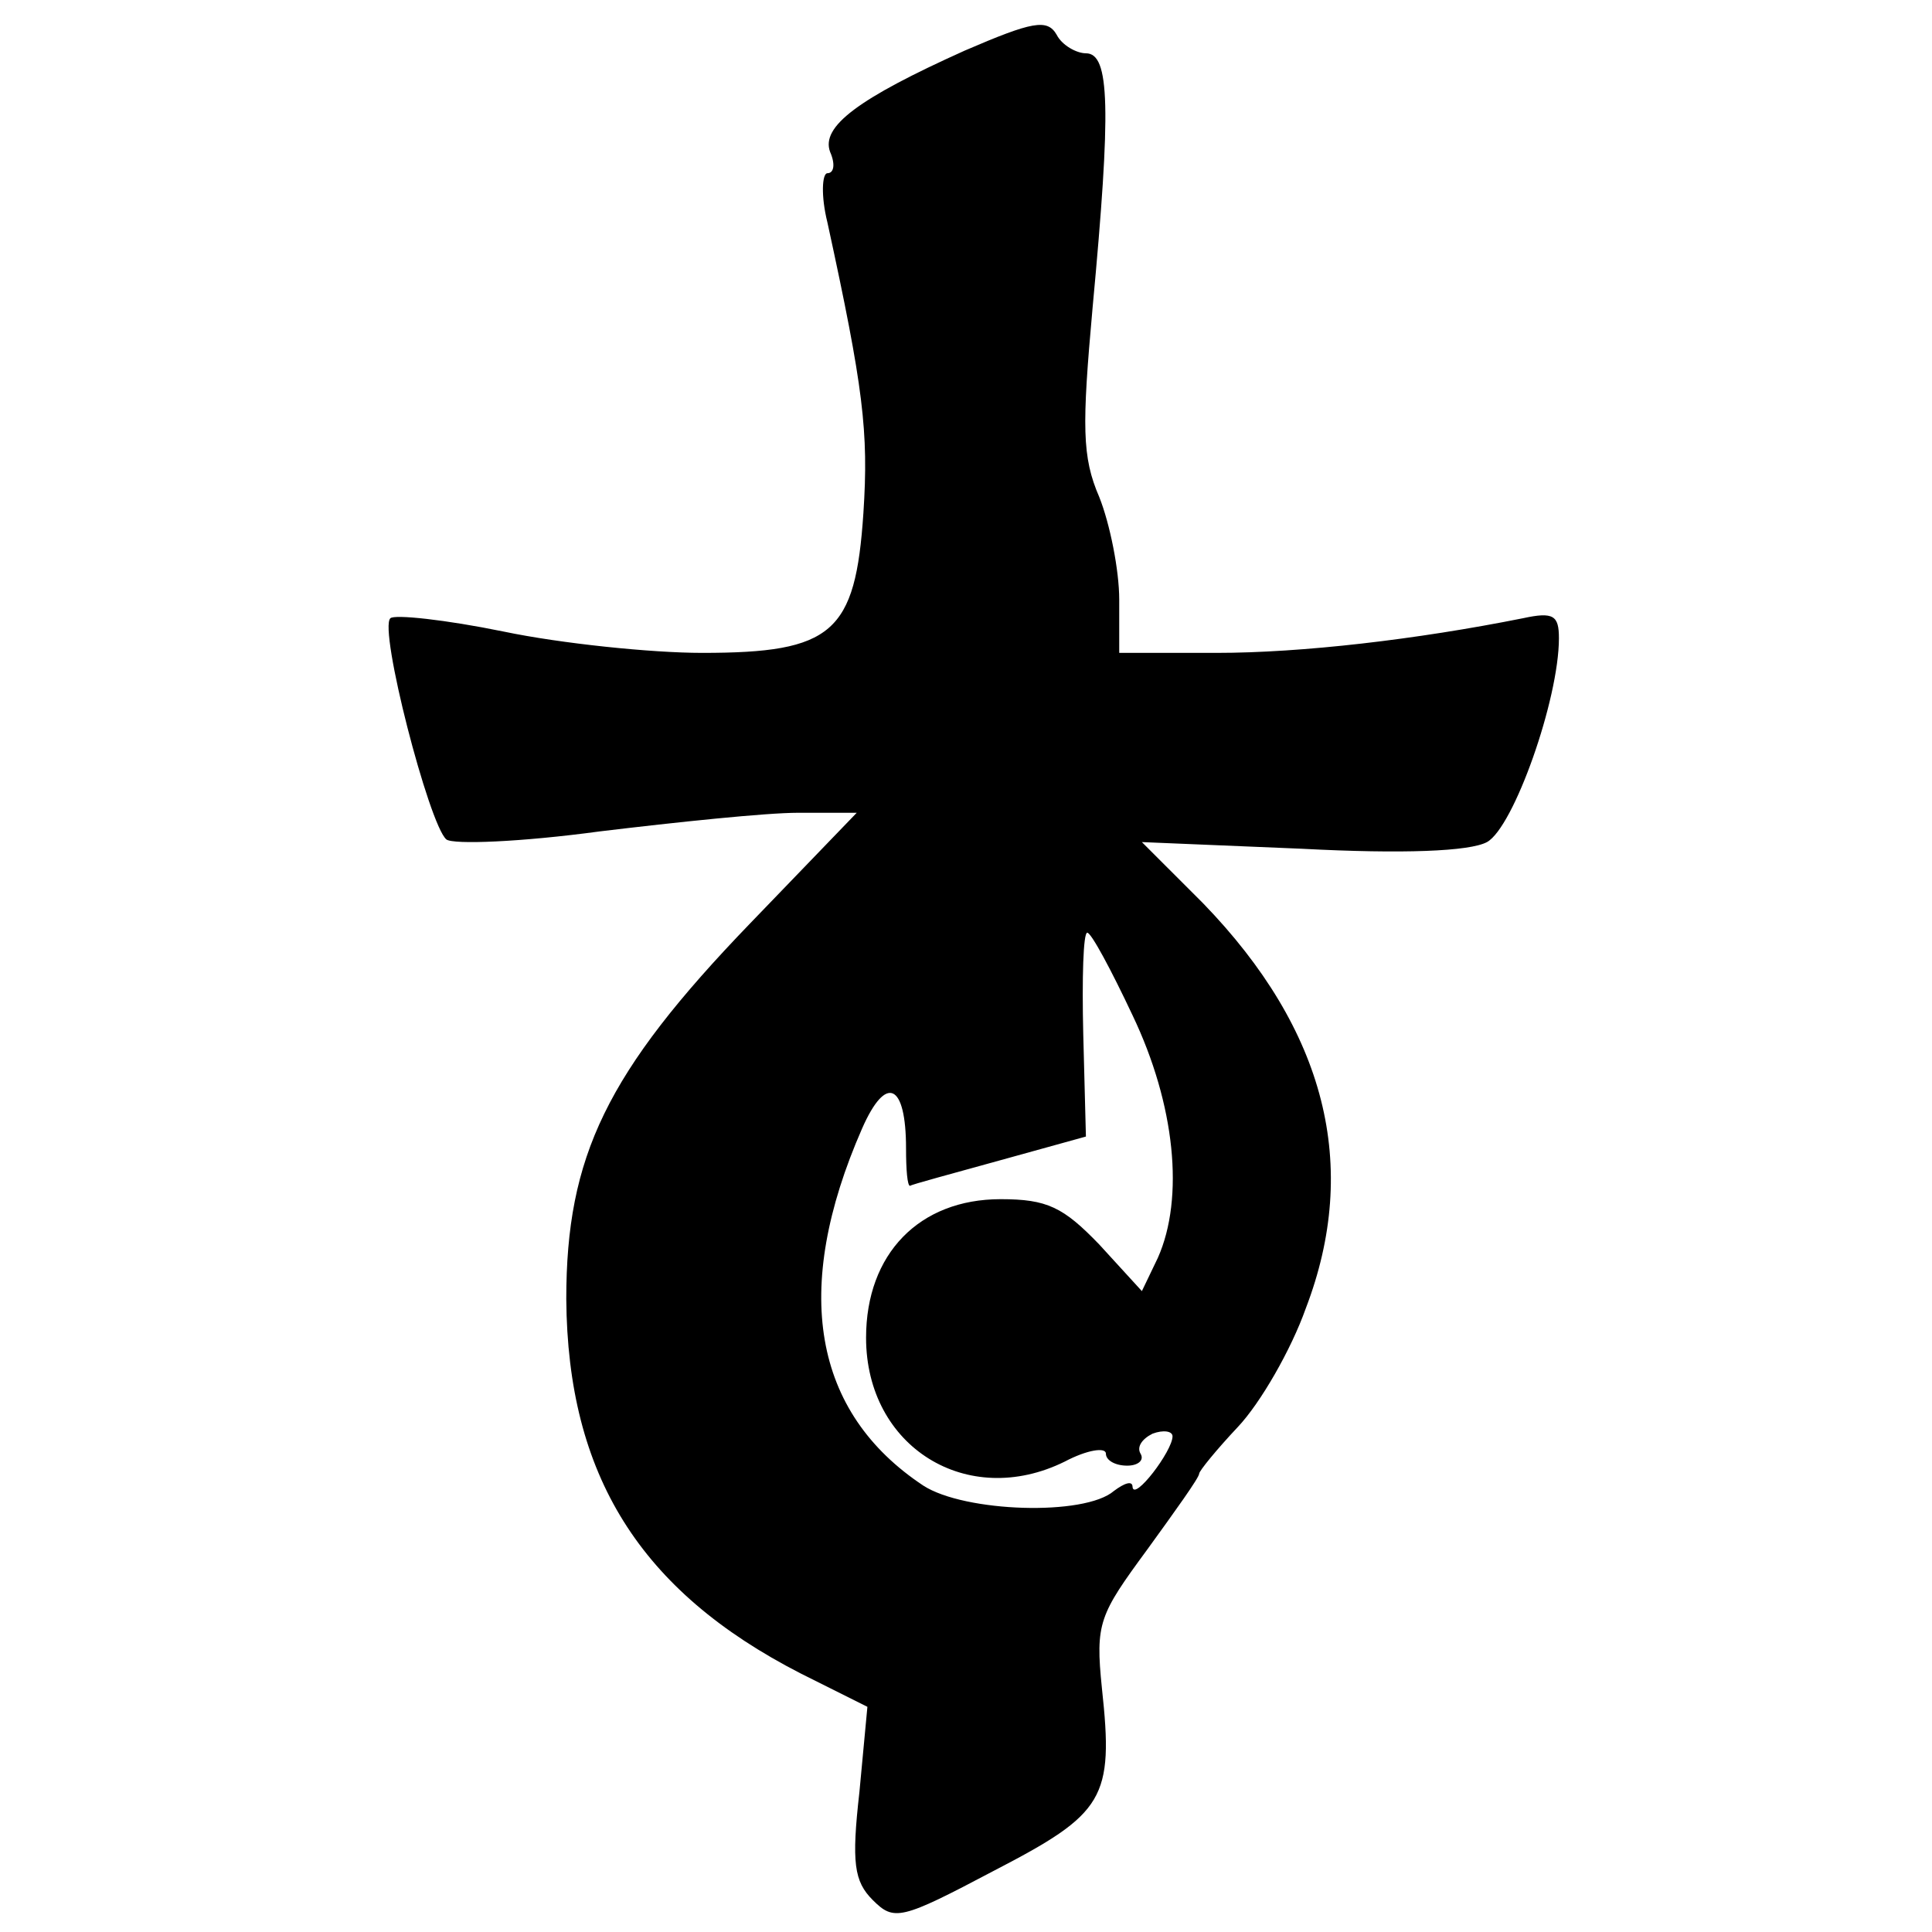
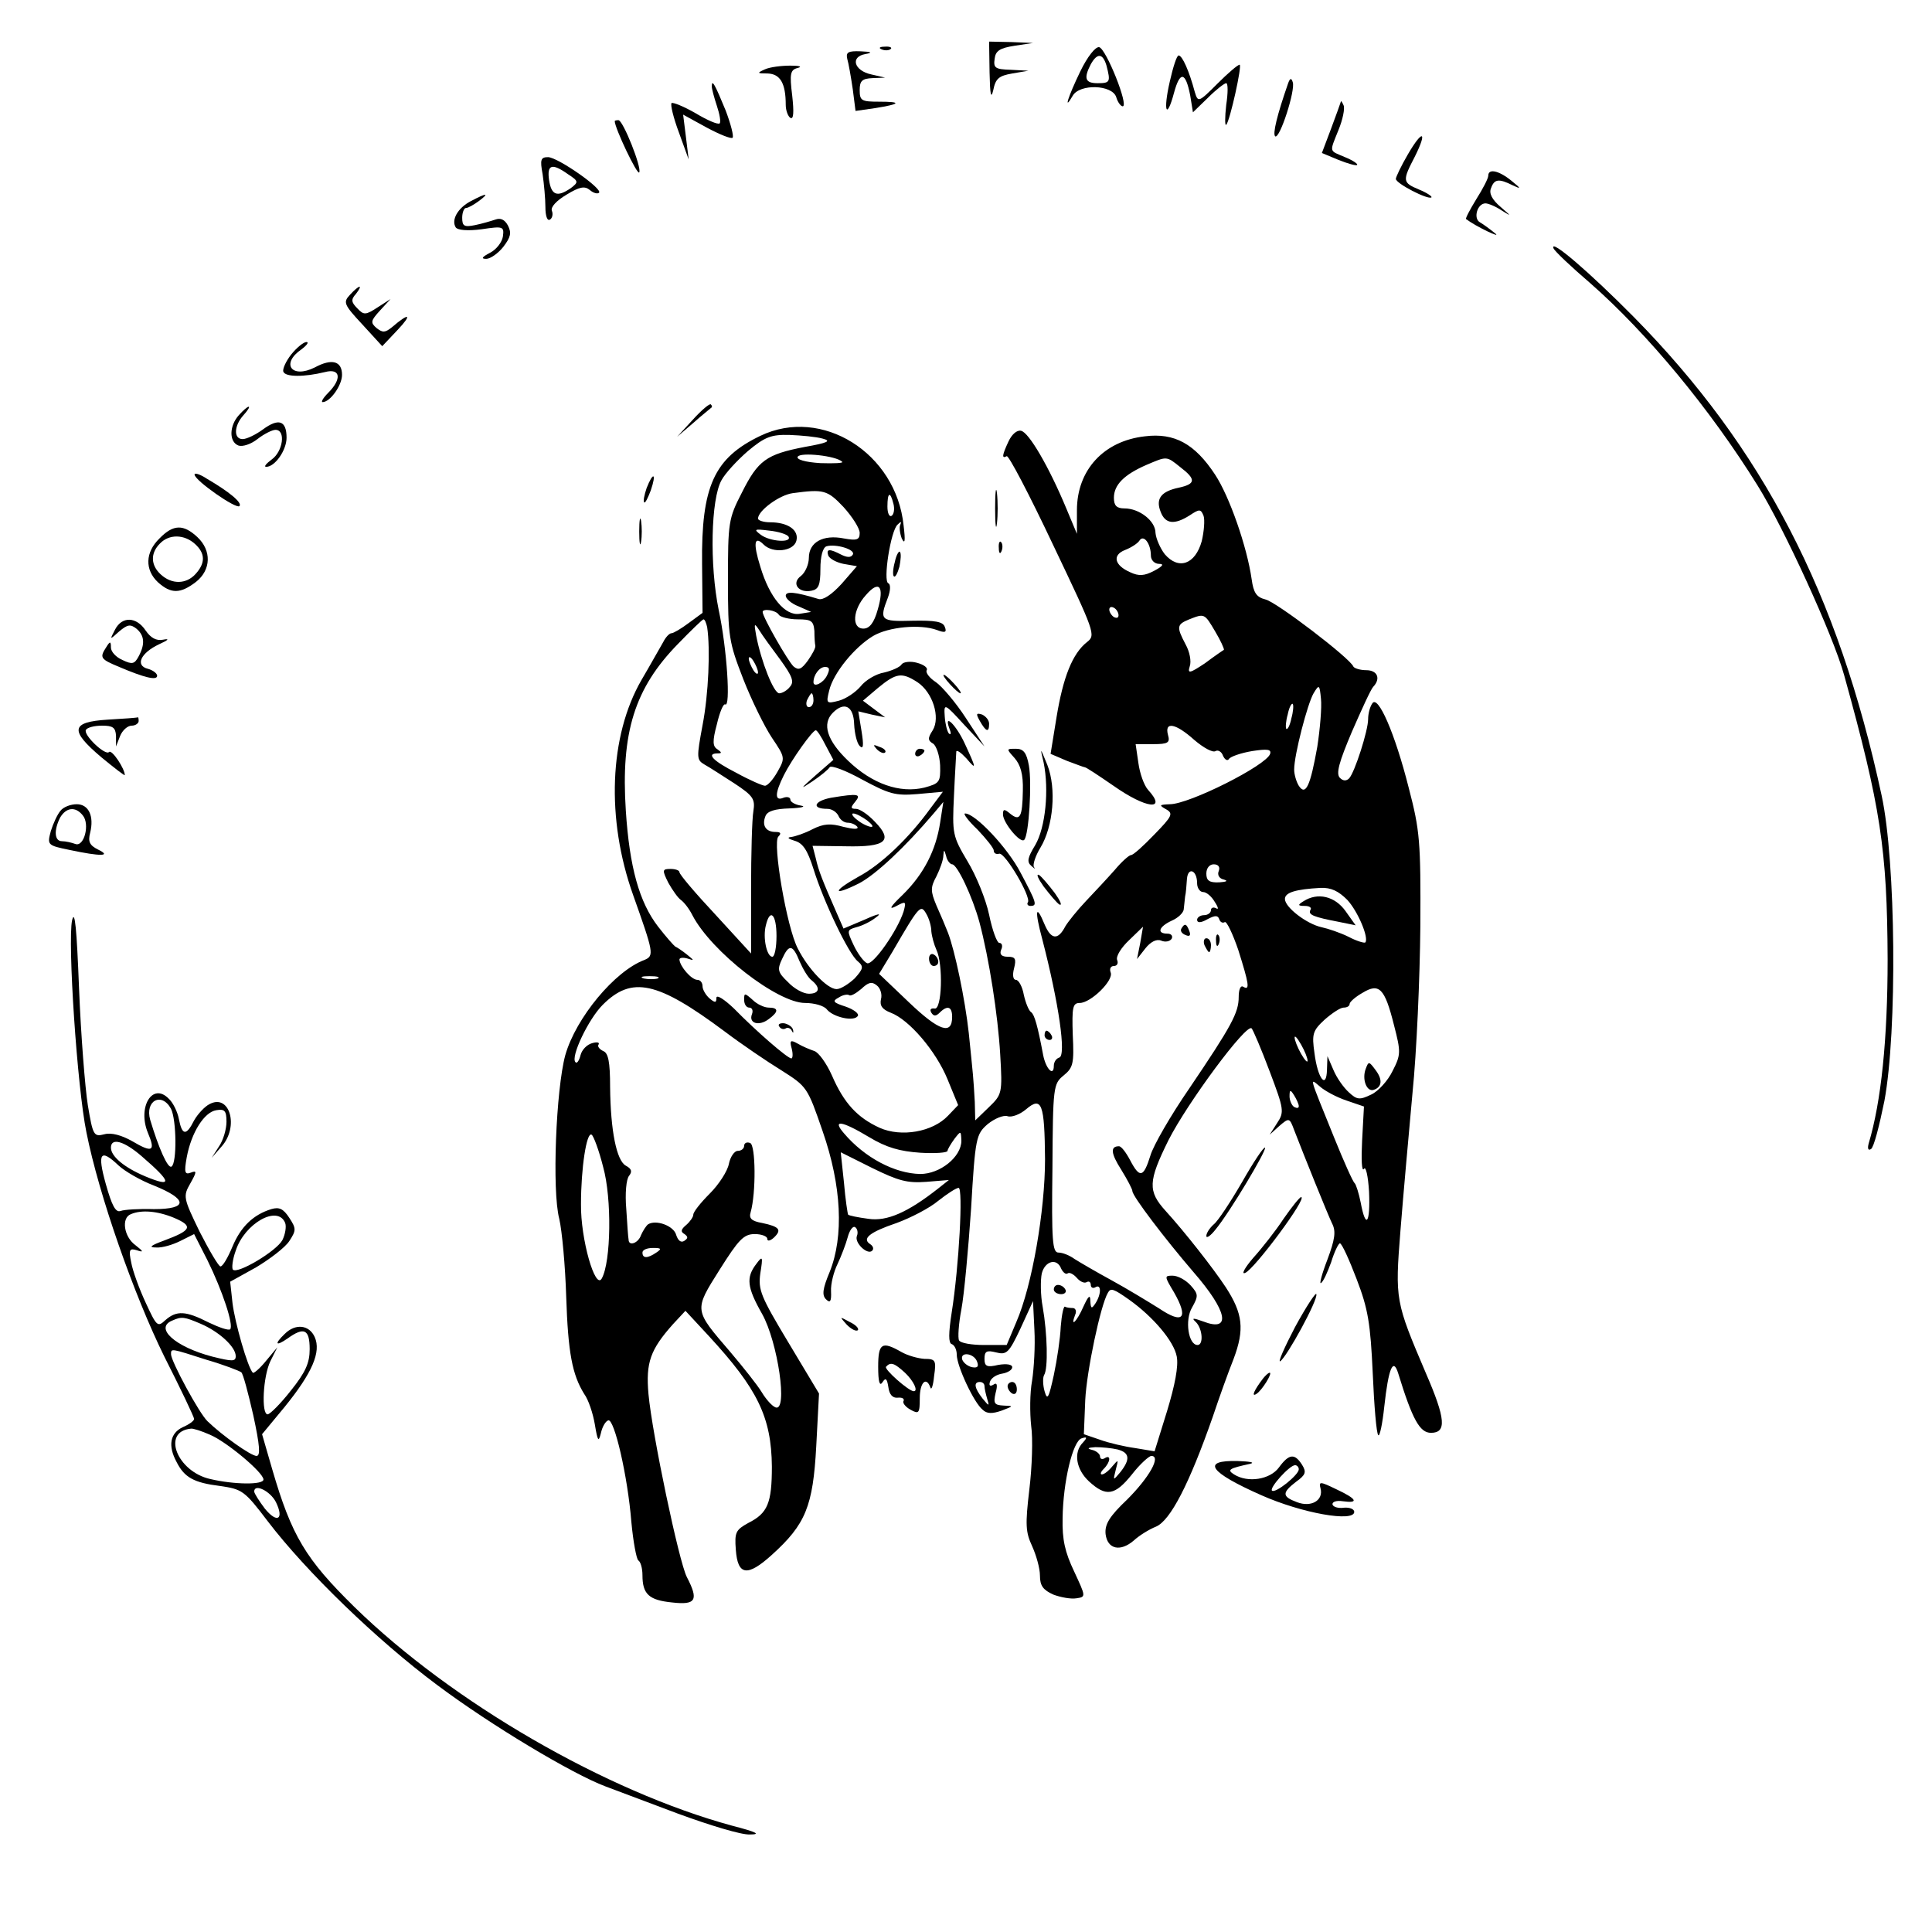
- <svg xmlns="http://www.w3.org/2000/svg" version="1.0" width="145pt" height="145pt" viewBox="0 0 145 145" preserveAspectRatio="xMidYMid meet">
-   <g transform="translate(0,145) scale(0.1,-0.1)" fill="#000000" stroke="none">
-     <path d="M724 1412 c-80 -36 -108 -57 -101 -76 4 -9 3 -16 -2 -16 -4 0 -5 -17 0 -37 27 -124 31 -157 27 -218 -6 -90 -23 -105 -121 -105 -38 0 -106 7 -149 16 -44 9 -82 13 -85 10 -9 -8 29 -155 42 -166 5 -4 56 -2 115 6 58 7 125 14 149 14 l44 0 -80 -83 c-108 -112 -138 -175 -138 -282 1 -132 55 -219 176 -281 l50 -25 -6 -64 c-6 -53 -4 -67 10 -81 16 -16 21 -15 91 22 83 43 90 54 81 137 -5 49 -2 55 34 104 21 29 39 54 39 57 0 2 13 18 29 35 17 18 40 58 51 89 41 107 15 209 -77 304 l-46 46 120 -5 c76 -4 126 -2 139 5 20 11 54 107 54 153 0 17 -4 20 -27 15 -80 -16 -166 -26 -230 -26 l-73 0 0 40 c0 22 -7 57 -15 77 -13 30 -13 53 -5 142 14 150 13 191 -5 191 -7 0 -18 6 -22 14 -7 12 -18 10 -69 -12z m126 -724 c32 -67 39 -137 19 -182 l-12 -25 -32 35 c-27 28 -39 34 -74 34 -61 0 -101 -41 -101 -104 0 -82 76 -129 149 -93 17 9 31 11 31 6 0 -5 7 -9 16 -9 8 0 13 4 10 9 -3 5 1 11 9 15 8 3 15 2 15 -2 0 -11 -29 -49 -30 -38 0 5 -6 3 -14 -3 -22 -19 -112 -16 -143 4 -83 55 -99 147 -46 268 18 41 33 34 33 -15 0 -16 1 -28 3 -28 1 1 31 9 67 19 l65 18 -2 77 c-1 42 0 76 3 76 3 0 18 -28 34 -62z" />
+ <svg xmlns="http://www.w3.org/2000/svg" version="1.0" width="418pt" height="418pt" viewBox="0 0 418 418" preserveAspectRatio="xMidYMid meet">
+   <g transform="translate(0,418) scale(0.1,-0.1)" fill="#000000" stroke="none">
+     <path d="M2141 4023 c1 -47 3 -59 8 -38 5 25 12 31 41 36 l35 6 -38 2 c-34 1 -38 4 -35 24 2 17 11 23 43 28 l40 6 -47 2 -48 1 1 -67z" />
+     <path d="M1908 4073 c7 -3 16 -2 19 1 4 3 -2 6 -13 5 -11 0 -14 -3 -6 -6z" />
+     <path d="M2337 4025 c-26 -54 -37 -88 -16 -52 15 26 85 24 94 -3 3 -11 10 -20 14 -20 14 0 -36 125 -51 128 -8 1 -25 -20 -41 -53z m57 13 c9 -35 8 -38 -19 -38 -27 0 -31 10 -15 41 14 25 26 24 34 -3z" />
+     <path d="M1833 4053 c3 -10 8 -39 12 -66 l6 -47 42 6 c56 9 59 14 9 14 -38 0 -42 2 -42 25 0 20 5 25 28 26 l27 1 -30 7 c-37 8 -46 38 -13 44 17 3 14 5 -10 6 -27 1 -32 -2 -29 -16z" />
+     <path d="M2531 4004 c-15 -65 -7 -85 9 -25 13 48 25 46 35 -5 l6 -37 33 32 c17 17 35 31 39 31 4 0 4 -21 0 -47 -3 -27 -3 -46 0 -43 8 8 35 130 29 130 -4 0 -25 -18 -48 -41 -41 -41 -42 -41 -49 -18 -12 45 -27 79 -35 79 -4 0 -12 -25 -19 -56z" />
+     <path d="M1655 4030 c-18 -8 -17 -9 6 -9 27 -1 39 -21 39 -68 0 -12 5 -25 10 -28 7 -4 8 12 4 48 -6 48 -4 56 12 60 11 3 3 5 -16 5 -19 0 -44 -3 -55 -8z" />
+     <path d="M2787 4000 c-24 -69 -34 -110 -28 -115 10 -6 44 100 38 117 -3 10 -6 9 -10 -2z" />
+     <path d="M1540 3993 c0 -5 5 -24 11 -42 6 -18 9 -35 6 -38 -4 -3 -27 7 -52 22 -26 15 -49 24 -52 22 -3 -3 4 -32 16 -64 l21 -58 -6 49 -6 48 51 -28 c28 -15 53 -25 56 -22 3 3 -4 30 -15 59 -23 56 -30 69 -30 52z" />
+     <path d="M2901 3960 c-1 -3 -10 -29 -21 -58 l-20 -53 36 -15 c20 -8 38 -13 40 -11 3 2 -9 10 -26 17 -35 15 -34 9 -14 59 9 22 14 46 11 53 -3 7 -6 11 -6 8z" />
+     <path d="M1330 3918 c0 -15 49 -118 53 -111 6 10 -35 113 -45 113 -5 0 -8 -1 -8 -2z" />
+     <path d="M3046 3846 c-14 -24 -26 -49 -26 -53 0 -10 70 -46 77 -40 2 2 -10 10 -27 17 -36 15 -36 19 -9 71 28 56 17 60 -15 5z" />
+     <path d="M1174 3803 c3 -21 6 -53 6 -71 0 -19 4 -31 10 -27 5 3 7 12 4 19 -3 8 10 22 32 35 28 17 39 19 50 10 8 -7 17 -9 20 -6 9 8 -88 76 -110 77 -16 0 -18 -5 -12 -37z m55 0 c23 -15 23 -17 6 -30 -29 -20 -42 -16 -47 17 -5 34 6 38 41 13z" />
+     <path d="M3220 3800 c0 -6 -12 -29 -26 -51 -14 -23 -24 -42 -22 -43 21 -16 78 -43 63 -31 -11 9 -26 20 -33 24 -15 8 -6 41 12 41 6 0 23 -7 36 -16 21 -13 20 -12 -3 8 -19 16 -26 30 -21 41 7 20 17 21 47 6 19 -9 18 -7 -3 10 -27 22 -50 27 -50 11z" />
+     <path d="M1019 3745 c-29 -15 -43 -41 -33 -57 4 -6 26 -8 56 -4 47 7 49 6 46 -16 -2 -12 -14 -28 -28 -35 -17 -9 -20 -13 -8 -13 9 0 26 12 37 26 16 21 18 30 10 46 -7 13 -16 17 -27 13 -9 -3 -29 -9 -44 -12 -24 -5 -28 -2 -28 16 0 11 4 21 8 21 5 0 17 7 28 15 24 18 17 18 -17 0z" />
+     <path d="M3361 3643 c2 -6 38 -40 80 -76 123 -108 259 -272 362 -438 56 -90 163 -323 187 -410 79 -285 93 -377 94 -614 0 -174 -14 -309 -41 -399 -3 -11 -1 -16 5 -12 6 3 18 50 29 104 28 150 25 518 -6 661 -94 437 -257 752 -537 1036 -94 95 -181 170 -173 148z" />
+     <path d="M757 3542 c-15 -16 -13 -21 27 -64 l43 -47 34 36 c32 34 24 37 -13 5 -15 -12 -20 -12 -33 -2 -14 12 -13 16 7 38 l23 25 -28 -18 c-26 -17 -30 -17 -44 -2 -13 13 -14 19 -3 31 17 22 7 20 -13 -2z" />
+     <path d="M630 3413 c-11 -14 -19 -31 -17 -37 4 -12 45 -12 90 -1 34 9 37 -15 7 -45 -11 -11 -16 -20 -12 -20 16 0 42 36 42 59 0 30 -22 36 -59 16 -50 -25 -74 8 -29 39 12 9 17 16 11 16 -6 0 -21 -12 -33 -27z" />
+     <path d="M1499 3272 l-34 -37 35 30 c19 17 37 31 39 33 2 1 2 4 -1 7 -2 3 -20 -12 -39 -33z" />
+     <path d="M517 3282 c-21 -23 -22 -58 -1 -66 9 -3 27 3 41 14 14 11 32 20 39 20 23 0 16 -47 -8 -64 -12 -9 -18 -16 -12 -16 19 0 44 36 44 63 0 37 -17 43 -51 18 -15 -11 -35 -21 -44 -21 -20 0 -19 29 2 52 9 10 14 18 11 18 -3 0 -12 -8 -21 -18z" />
+     <path d="M1645 3237 c-100 -48 -128 -109 -126 -278 l1 -105 -30 -22 c-16 -12 -33 -22 -37 -22 -5 0 -13 -9 -18 -19 -6 -10 -27 -48 -47 -82 -70 -121 -77 -301 -18 -466 44 -124 46 -131 24 -140 -64 -24 -148 -125 -171 -206 -20 -74 -29 -293 -13 -354 6 -26 13 -102 15 -168 4 -122 13 -169 39 -211 9 -12 19 -42 23 -66 6 -36 8 -39 13 -19 3 14 10 26 16 28 13 4 42 -120 50 -220 4 -43 11 -80 15 -83 5 -3 9 -17 9 -32 0 -41 14 -54 64 -59 52 -6 58 5 32 55 -17 33 -75 309 -83 396 -6 68 4 96 53 151 l27 29 51 -55 c105 -114 135 -175 136 -282 0 -79 -9 -101 -51 -122 -27 -15 -30 -20 -27 -58 4 -56 25 -59 78 -11 73 66 89 105 96 235 l6 114 -66 110 c-60 100 -66 114 -61 150 6 37 5 39 -9 20 -22 -29 -20 -50 13 -108 34 -61 56 -212 29 -202 -8 3 -21 18 -30 33 -9 15 -40 54 -68 87 -79 92 -79 89 -23 178 41 65 52 77 76 77 15 0 27 -5 27 -10 0 -6 6 -5 14 2 18 17 13 24 -25 32 -23 4 -29 10 -25 23 12 42 11 146 -1 150 -7 3 -13 0 -13 -6 0 -6 -6 -11 -14 -11 -7 0 -16 -13 -19 -28 -3 -16 -22 -45 -41 -64 -20 -20 -36 -40 -36 -46 0 -5 -7 -15 -15 -22 -12 -10 -13 -15 -4 -20 8 -6 8 -9 -1 -15 -7 -4 -13 1 -17 13 -5 20 -44 34 -61 23 -4 -3 -11 -14 -15 -23 -6 -18 -27 -25 -27 -10 -1 4 -3 34 -5 66 -3 34 0 65 6 72 7 9 6 15 -7 22 -20 11 -33 75 -34 170 0 55 -4 74 -15 78 -8 4 -13 10 -10 14 3 5 -4 6 -14 3 -11 -3 -22 -14 -25 -26 -3 -12 -8 -19 -11 -15 -11 11 28 93 59 124 63 63 118 51 263 -57 37 -28 93 -66 124 -85 55 -35 56 -36 89 -132 41 -118 46 -227 15 -304 -15 -36 -17 -50 -8 -59 9 -9 12 -5 11 17 -1 16 6 43 14 59 8 17 18 43 22 58 4 15 11 25 16 22 5 -3 7 -12 4 -19 -6 -15 23 -42 33 -32 4 4 2 10 -4 14 -19 12 -2 26 57 46 30 11 71 32 90 48 19 15 39 28 44 28 10 0 1 -169 -15 -270 -7 -45 -7 -66 0 -68 6 -2 11 -12 11 -23 0 -24 37 -104 56 -119 9 -9 21 -9 41 -2 26 10 27 10 4 11 -20 1 -22 5 -17 27 5 18 3 24 -5 18 -7 -4 -10 -2 -7 7 3 8 14 15 26 17 12 2 22 8 22 14 0 6 -12 8 -30 5 -25 -6 -30 -3 -30 13 0 17 5 19 25 14 23 -6 28 -1 53 52 l27 59 3 -62 c2 -35 -1 -84 -5 -110 -5 -27 -5 -70 -2 -98 4 -27 2 -89 -4 -138 -9 -76 -8 -92 6 -122 9 -20 17 -48 17 -64 0 -22 7 -31 29 -41 16 -6 38 -10 50 -8 21 3 20 4 -5 58 -20 42 -26 69 -25 115 1 79 22 167 41 173 12 4 13 2 3 -9 -21 -21 -15 -58 13 -84 37 -34 56 -31 93 15 17 22 37 40 42 40 22 0 -5 -47 -52 -94 -39 -37 -49 -54 -47 -75 4 -33 32 -39 61 -14 12 11 33 24 48 30 31 13 72 92 123 238 13 39 33 95 45 125 24 64 20 98 -17 155 -27 41 -89 120 -130 165 -39 43 -38 64 6 153 41 81 169 254 180 242 3 -3 21 -45 39 -93 31 -82 32 -88 16 -112 l-16 -25 21 19 c21 18 22 18 32 -9 22 -57 72 -181 82 -202 9 -17 6 -35 -10 -78 -12 -31 -18 -54 -14 -51 5 3 14 23 22 45 7 23 16 41 19 41 4 0 20 -35 36 -77 25 -65 30 -96 35 -204 3 -70 8 -131 12 -134 3 -4 9 24 13 62 9 82 19 107 30 72 31 -101 47 -129 71 -129 34 0 32 30 -11 129 -66 155 -67 158 -55 309 6 76 18 209 26 297 9 88 16 250 17 360 1 185 -1 208 -25 300 -30 119 -67 203 -79 183 -5 -7 -9 -22 -9 -34 0 -25 -29 -115 -41 -128 -6 -6 -13 -6 -20 1 -9 9 -2 34 26 100 21 48 41 92 46 97 17 18 9 36 -15 36 -13 0 -26 4 -28 8 -7 18 -167 140 -190 145 -20 5 -26 15 -30 44 -10 70 -48 179 -79 226 -44 67 -88 91 -152 83 -89 -10 -147 -73 -147 -160 l0 -51 -23 55 c-37 89 -81 165 -98 168 -9 2 -20 -8 -27 -23 -14 -30 -15 -38 -4 -32 4 3 49 -83 100 -191 91 -191 93 -196 74 -211 -32 -25 -52 -77 -66 -162 l-13 -80 35 -15 c19 -7 37 -14 39 -14 3 0 30 -18 62 -40 71 -50 117 -55 75 -9 -9 10 -18 36 -21 58 l-6 41 38 0 c32 0 37 3 32 20 -8 30 17 25 57 -11 20 -17 40 -28 46 -24 5 3 13 -1 16 -10 4 -9 10 -12 13 -7 3 5 26 13 50 17 33 5 42 4 39 -6 -8 -25 -175 -109 -217 -109 -23 -1 -24 -2 -8 -11 16 -9 13 -15 -25 -54 -24 -25 -46 -45 -51 -45 -4 0 -20 -14 -35 -32 -15 -17 -43 -47 -62 -67 -19 -20 -39 -45 -45 -55 -16 -31 -31 -29 -45 4 -19 46 -22 31 -5 -32 36 -139 52 -251 37 -256 -7 -2 -12 -10 -12 -18 0 -24 -17 -7 -23 23 -12 64 -19 88 -26 93 -5 3 -12 20 -16 38 -3 17 -11 32 -17 32 -6 0 -8 10 -4 25 5 20 3 25 -13 25 -14 0 -19 5 -15 15 4 8 2 15 -4 15 -5 0 -15 27 -22 61 -7 33 -28 85 -47 116 -32 54 -33 59 -29 142 2 47 5 90 5 95 1 4 10 -2 22 -15 22 -26 22 -23 -4 33 -18 39 -46 67 -33 32 4 -10 4 -15 -1 -11 -4 5 -8 21 -9 37 -2 29 -1 29 42 -18 l44 -47 -40 61 c-22 34 -52 69 -65 78 -14 9 -23 21 -20 26 3 5 -6 12 -21 16 -14 4 -29 2 -33 -3 -3 -6 -21 -14 -38 -18 -18 -3 -41 -17 -51 -30 -11 -13 -32 -27 -47 -31 -27 -7 -28 -6 -21 22 9 38 55 94 95 118 34 20 102 26 138 13 18 -7 22 -5 17 7 -4 11 -21 14 -70 13 -69 -2 -72 1 -53 50 6 16 6 29 1 31 -12 4 5 114 20 127 7 7 9 7 6 0 -3 -5 -1 -19 3 -30 7 -14 8 -5 4 28 -16 157 -177 258 -310 194z m135 -6 c19 -5 12 -9 -39 -18 -83 -16 -101 -29 -136 -99 -29 -56 -30 -65 -30 -189 0 -123 2 -134 33 -214 18 -46 46 -103 62 -127 29 -43 29 -44 12 -74 -9 -16 -21 -30 -27 -30 -5 0 -33 12 -62 28 -51 26 -66 42 -40 42 9 0 9 2 -1 9 -10 6 -11 17 -1 54 6 26 14 45 18 43 12 -8 4 120 -14 204 -20 98 -17 240 6 281 8 15 34 43 57 63 37 31 51 36 90 35 26 -1 58 -4 72 -8z m42 -50 c4 -3 -17 -4 -47 -3 -33 2 -53 8 -49 14 6 10 83 2 96 -11z m732 -12 c34 -26 33 -36 -3 -44 -39 -8 -51 -24 -40 -52 10 -27 30 -29 63 -8 21 14 24 14 30 -1 3 -9 1 -34 -4 -55 -14 -50 -50 -63 -80 -28 -10 13 -19 34 -20 46 0 26 -35 53 -67 53 -17 0 -23 6 -23 23 0 28 22 50 70 71 45 19 43 20 74 -5z m-729 -86 c19 -21 35 -46 35 -56 0 -15 -6 -17 -34 -12 -45 9 -76 -8 -76 -42 0 -14 -8 -32 -17 -39 -22 -16 -5 -38 23 -32 15 3 19 12 19 47 0 27 5 46 13 49 20 6 64 -7 57 -18 -4 -7 -13 -6 -25 0 -25 13 -33 13 -28 -2 3 -7 18 -15 33 -18 l29 -5 -33 -38 c-21 -23 -40 -36 -50 -33 -52 16 -71 17 -71 7 0 -6 12 -17 28 -23 l27 -12 -25 -4 c-31 -5 -65 35 -85 102 -16 51 -13 68 7 48 20 -20 65 -15 71 8 6 23 -18 40 -57 40 -14 0 -26 4 -26 8 0 17 46 51 75 55 67 9 75 7 110 -30z m108 7 c3 -11 1 -23 -4 -26 -5 -3 -9 6 -9 20 0 31 6 34 13 6z m-227 -71 c8 -14 -40 -11 -60 4 -16 12 -14 13 18 9 20 -2 39 -8 42 -13z m784 -41 c0 -10 8 -18 18 -18 11 0 8 -5 -11 -15 -21 -11 -33 -12 -52 -3 -34 15 -39 37 -11 48 13 5 27 14 31 20 9 15 25 -6 25 -32z m-591 -117 c-8 -29 -18 -41 -31 -41 -26 0 -23 41 5 72 29 34 41 20 26 -31z m521 -12 c0 -6 -4 -7 -10 -4 -5 3 -10 11 -10 16 0 6 5 7 10 4 6 -3 10 -11 10 -16z m-735 1 c3 -5 22 -10 41 -10 29 0 34 -3 36 -25 0 -14 1 -28 2 -32 1 -5 -7 -19 -16 -32 -14 -19 -20 -22 -31 -13 -12 11 -67 107 -67 118 0 8 29 4 35 -6z m944 -36 c12 -20 20 -38 19 -40 -2 -1 -21 -14 -41 -29 -33 -22 -38 -23 -33 -7 4 11 0 32 -9 48 -20 38 -19 43 8 54 33 13 33 13 56 -26z m-1099 9 c7 -47 3 -145 -10 -212 -13 -70 -13 -75 4 -85 11 -6 40 -25 65 -41 41 -27 45 -34 41 -60 -3 -17 -5 -92 -5 -169 l0 -139 -77 84 c-43 46 -78 87 -78 92 0 4 -9 7 -19 7 -18 0 -19 -2 -5 -30 9 -16 21 -33 27 -37 7 -5 18 -19 25 -33 41 -79 184 -190 244 -190 20 0 41 -6 47 -14 14 -17 59 -27 67 -14 3 5 -9 14 -26 20 -28 9 -30 12 -15 20 9 6 19 7 22 5 3 -3 14 3 26 13 16 15 23 17 34 8 8 -6 12 -20 9 -30 -3 -14 3 -22 21 -29 40 -15 98 -83 123 -144 l23 -56 -22 -23 c-33 -35 -101 -47 -148 -26 -48 22 -77 53 -103 113 -12 27 -29 50 -38 53 -9 3 -26 10 -36 16 -16 9 -18 7 -13 -11 3 -12 2 -21 -1 -21 -9 1 -75 58 -124 108 -21 20 -38 31 -38 23 0 -11 -3 -11 -15 -1 -8 7 -15 19 -15 26 0 8 -5 14 -11 14 -13 0 -38 29 -39 44 0 4 8 5 18 2 15 -5 14 -4 -2 9 -10 8 -22 16 -25 17 -3 2 -20 21 -37 43 -41 53 -62 129 -70 251 -11 169 19 265 113 361 28 29 53 53 55 53 3 0 6 -8 8 -17z m158 -70 c26 -36 31 -48 21 -59 -6 -8 -17 -14 -23 -14 -12 0 -39 68 -50 125 -5 27 -4 28 7 11 6 -10 27 -39 45 -63z m-48 -28 c0 -5 -5 -3 -10 5 -5 8 -10 20 -10 25 0 6 5 3 10 -5 5 -8 10 -19 10 -25z m149 -7 c-8 -16 -29 -26 -29 -14 0 16 13 33 25 33 10 0 11 -5 4 -19z m196 -14 c33 -22 50 -76 33 -104 -11 -17 -11 -22 1 -29 7 -5 14 -26 15 -47 1 -36 -1 -39 -34 -48 -53 -13 -113 8 -165 58 -46 44 -57 80 -33 104 25 25 45 14 46 -25 1 -20 6 -41 12 -47 8 -8 9 1 4 32 l-7 43 29 -7 29 -6 -24 18 -24 18 33 28 c39 32 51 34 85 12z m865 -140 c-15 -84 -25 -107 -40 -84 -5 8 -10 24 -10 35 0 32 29 143 42 165 12 20 13 19 16 -12 2 -18 -2 -65 -8 -104z m-1090 101 c0 -8 -4 -15 -10 -15 -5 0 -7 7 -4 15 4 8 8 15 10 15 2 0 4 -7 4 -15z m1034 -39 c-3 -15 -8 -25 -11 -23 -2 3 -1 17 3 31 3 15 8 25 11 23 2 -3 1 -17 -3 -31z m-1008 -58 l17 -32 -39 -34 c-33 -29 -34 -31 -7 -13 18 12 35 26 38 31 3 5 35 -7 71 -27 58 -31 71 -35 119 -31 l55 5 -27 -36 c-47 -65 -107 -122 -156 -148 -57 -32 -56 -43 2 -14 36 19 99 78 161 151 l21 25 -7 -45 c-9 -59 -35 -111 -81 -156 -27 -26 -31 -33 -15 -25 22 12 23 11 17 -11 -13 -41 -66 -117 -79 -112 -7 3 -20 20 -29 39 -15 32 -15 33 6 39 12 3 31 12 42 21 14 10 6 9 -25 -5 l-45 -19 -14 32 c-32 73 -40 93 -46 120 l-7 27 72 -1 c87 -2 103 12 63 53 -15 16 -33 28 -41 28 -12 0 -12 3 -2 15 14 17 8 19 -52 9 -37 -7 -43 -24 -8 -24 10 0 20 -7 24 -15 3 -8 12 -15 20 -15 8 0 17 -4 21 -9 3 -6 -9 -5 -30 0 -28 8 -43 7 -67 -5 -17 -9 -38 -16 -47 -17 -9 -1 -5 -4 8 -8 18 -5 28 -20 41 -61 22 -71 76 -184 96 -200 13 -11 12 -16 -7 -37 -13 -12 -30 -23 -39 -23 -20 0 -62 44 -84 88 -24 46 -55 229 -42 242 7 7 5 10 -6 10 -21 0 -30 14 -22 34 4 11 20 16 53 17 25 1 36 4 24 6 -13 2 -23 8 -23 13 0 5 -7 7 -15 4 -19 -8 -19 9 1 49 17 34 62 97 69 97 3 0 12 -14 21 -32z m90 -163 c10 -8 15 -14 9 -14 -5 0 -19 6 -29 14 -11 8 -15 15 -10 15 6 0 19 -7 30 -15z m184 -95 c11 0 44 -70 59 -125 21 -79 40 -201 45 -286 5 -85 4 -87 -25 -115 l-29 -28 -1 40 c-1 21 -3 48 -4 59 -1 11 -5 52 -9 90 -8 73 -30 178 -45 217 -5 13 -16 39 -25 59 -13 31 -13 39 0 63 8 16 15 36 15 45 1 14 2 13 6 -1 2 -10 9 -18 13 -18z m577 -14 c-4 -9 1 -17 11 -19 10 -3 5 -5 -10 -6 -22 -1 -28 4 -28 19 0 12 7 20 16 20 10 0 14 -6 11 -14z m-47 -27 c0 -10 6 -19 13 -19 7 0 18 -9 25 -21 8 -12 9 -18 3 -14 -6 3 -11 1 -11 -4 0 -6 -7 -11 -15 -11 -8 0 -15 -5 -15 -10 0 -7 8 -7 22 1 17 9 23 9 26 0 2 -6 7 -9 12 -6 4 2 17 -25 29 -60 23 -73 26 -89 11 -80 -6 4 -10 -6 -10 -22 0 -34 -15 -62 -107 -198 -40 -58 -78 -124 -84 -145 -15 -48 -23 -50 -44 -10 -9 17 -19 30 -24 30 -19 0 -18 -15 5 -51 13 -21 24 -42 24 -46 0 -11 71 -104 132 -175 74 -85 83 -131 21 -107 -22 8 -26 8 -15 -2 14 -15 16 -49 3 -49 -20 0 -28 54 -12 81 14 25 14 29 -3 48 -11 12 -28 21 -39 21 -18 0 -18 -1 3 -36 32 -56 20 -70 -32 -35 -24 15 -70 43 -103 61 -33 18 -69 39 -80 46 -11 8 -26 14 -35 14 -13 0 -15 25 -13 182 1 177 2 183 24 201 21 17 23 26 20 88 -2 60 0 69 15 69 24 0 74 49 67 66 -3 8 0 14 7 14 7 0 10 6 7 13 -3 8 9 27 26 43 l30 29 -6 -35 -7 -35 18 23 c11 14 24 21 34 17 9 -4 19 -2 23 4 3 6 -1 11 -9 11 -24 0 -19 15 9 28 14 6 25 17 26 24 1 7 2 20 3 28 2 8 3 25 4 38 2 27 22 20 22 -9z m325 -36 c23 -25 47 -82 39 -92 -2 -2 -19 3 -36 12 -18 9 -45 18 -59 21 -32 7 -79 43 -79 61 0 14 23 21 77 24 23 1 39 -7 58 -26z m-900 -68 c1 -11 6 -29 11 -40 15 -31 12 -131 -4 -127 -8 1 -11 -2 -7 -9 5 -8 10 -8 18 0 17 17 27 13 27 -9 0 -40 -28 -31 -93 31 l-65 62 29 48 c58 100 61 103 73 82 6 -10 11 -27 11 -38z m-335 -10 c0 -25 -4 -45 -9 -45 -12 0 -21 41 -14 68 9 38 23 24 23 -23z m50 -55 c7 -16 18 -35 26 -41 20 -16 17 -29 -6 -29 -12 0 -32 11 -45 25 -22 21 -24 27 -13 50 15 33 23 32 38 -5z m-307 -37 c-7 -2 -21 -2 -30 0 -10 3 -4 5 12 5 17 0 24 -2 18 -5z m1593 -101 c15 -58 15 -64 -3 -99 -10 -21 -31 -44 -46 -51 -25 -12 -31 -12 -49 5 -11 10 -26 31 -33 48 l-13 30 -1 -29 c-1 -44 -20 -20 -27 35 -6 42 -4 49 22 73 16 14 34 26 41 26 7 0 13 3 13 8 0 4 12 15 28 24 36 22 48 10 68 -70z m-187 -77 c0 -5 -6 1 -14 15 -8 14 -14 30 -14 35 0 6 6 -1 14 -15 8 -14 14 -29 14 -35z m84 -86 l38 -13 -4 -74 c-2 -40 -1 -68 4 -61 4 7 9 -16 11 -49 3 -69 -7 -83 -18 -24 -4 20 -10 39 -13 42 -4 3 -24 48 -45 100 -55 136 -53 128 -30 109 10 -9 36 -23 57 -30z m-103 -12 c0 -5 -4 -5 -10 -2 -5 3 -10 14 -10 23 0 15 2 15 10 2 5 -8 10 -19 10 -23z m-549 -115 c0 -111 -28 -274 -62 -352 l-21 -50 -49 0 c-26 0 -51 4 -54 10 -3 5 -1 36 5 67 6 32 15 130 21 218 9 155 11 161 36 183 15 12 34 20 43 17 9 -3 27 4 40 15 34 29 40 12 41 -108z m-381 48 c38 -23 67 -31 111 -34 32 -2 59 0 59 4 0 3 7 15 15 26 14 18 14 18 15 -4 0 -35 -46 -72 -89 -72 -55 1 -120 35 -165 88 -26 30 -6 28 54 -8z m-575 -65 c19 -68 17 -205 -3 -241 -14 -26 -46 85 -45 161 0 77 12 157 23 150 4 -2 16 -34 25 -70z m699 -32 l49 4 -24 -19 c-65 -51 -110 -71 -150 -65 -23 3 -42 7 -44 9 -1 1 -6 33 -9 69 l-7 66 68 -34 c57 -28 76 -33 117 -30z m-584 -153 c-19 -13 -30 -13 -30 0 0 6 10 10 23 10 18 0 19 -2 7 -10z m876 -35 c4 -8 10 -13 14 -10 4 3 13 -2 20 -10 7 -8 16 -12 21 -9 5 3 9 0 9 -6 0 -6 5 -8 10 -5 13 8 13 -15 0 -35 -8 -12 -10 -12 -11 5 0 15 -4 12 -15 -12 -14 -32 -29 -47 -18 -18 4 8 1 15 -5 15 -6 0 -14 1 -17 3 -3 1 -7 -18 -9 -43 -1 -25 -8 -72 -15 -105 -11 -50 -14 -56 -20 -35 -4 14 -4 30 -1 35 9 14 7 90 -3 147 -5 26 -5 59 -2 73 7 27 33 34 42 10z m147 -67 c52 -37 97 -90 103 -123 4 -21 -4 -62 -21 -118 l-27 -87 -42 7 c-22 3 -57 11 -76 18 l-35 12 3 74 c3 62 33 205 49 232 6 11 12 9 46 -15z m-329 -134 c4 -11 1 -14 -11 -12 -9 2 -18 9 -21 16 -6 18 25 15 32 -4z m16 -53 c0 -5 3 -18 6 -28 5 -16 4 -16 -10 1 -18 23 -20 36 -6 36 6 0 10 -4 10 -9z m288 -137 c26 -7 28 -21 6 -49 -16 -19 -16 -19 -10 5 6 23 6 23 -7 8 -8 -10 -18 -18 -23 -18 -4 0 -3 5 4 12 15 15 16 32 2 23 -5 -3 -10 -2 -10 4 0 5 -8 12 -17 14 -12 3 -10 5 7 6 14 0 35 -2 48 -5z" />
+     <path d="M1610 2017 c0 -10 5 -17 11 -17 6 0 9 -6 6 -14 -8 -20 15 -27 36 -11 22 16 22 25 0 25 -9 0 -25 7 -35 17 -17 15 -18 15 -18 0z" />
+     <path d="M1686 1959 c3 -5 9 -7 14 -4 4 3 11 0 13 -5 3 -6 4 -5 3 1 -1 7 -10 13 -19 15 -9 1 -15 -2 -11 -7z" />
+     <path d="M1897 2559 c7 -7 15 -10 18 -7 3 3 -2 9 -12 12 -14 6 -15 5 -6 -5z" />
+     <path d="M1980 2549 c0 -5 5 -7 10 -4 6 3 10 8 10 11 0 2 -4 4 -10 4 -5 0 -10 -5 -10 -11z" />
+     <path d="M2556 2171 c-3 -5 1 -11 9 -14 9 -4 12 -1 8 9 -6 16 -10 17 -17 5z" />
+     <path d="M2631 2144 c0 -11 3 -14 6 -6 3 7 2 16 -1 19 -3 4 -6 -2 -5 -13z" />
+     <path d="M2606 2135 c4 -8 8 -15 10 -15 2 0 4 7 4 15 0 8 -4 15 -10 15 -5 0 -7 -7 -4 -15z" />
+     <path d="M2820 2230 c-13 -8 -12 -10 3 -10 10 0 16 -4 12 -9 -5 -10 6 -15 64 -26 l34 -7 -22 31 c-23 32 -60 41 -91 21z" />
+     <path d="M2010 2106 c0 -9 5 -16 10 -16 6 0 10 4 10 9 0 6 -4 13 -10 16 -5 3 -10 -1 -10 -9z" />
+     <path d="M2955 1868 c-9 -23 2 -51 17 -46 18 6 20 22 4 43 -14 19 -15 19 -21 3z" />
+     <path d="M2280 1390 c0 -5 7 -10 16 -10 8 0 12 5 9 10 -3 6 -10 10 -16 10 -5 0 -9 -4 -9 -10z" />
+     <path d="M421 3153 c1 -13 90 -75 97 -68 7 7 -22 31 -70 59 -15 10 -28 14 -27 9z" />
+     <path d="M1399 3124 c-5 -15 -8 -29 -5 -31 2 -2 8 10 14 26 13 38 5 41 -9 5z" />
+     <path d="M2153 3080 c0 -36 2 -50 4 -32 2 17 2 47 0 65 -2 17 -4 3 -4 -33z" />
+     <path d="M1383 3030 c0 -25 2 -35 4 -22 2 12 2 32 0 45 -2 12 -4 2 -4 -23z" />
+     <path d="M345 3015 c-31 -30 -32 -68 -3 -95 28 -25 48 -25 82 1 33 26 34 68 3 97 -30 28 -52 28 -82 -3z m77 -12 c22 -20 23 -41 1 -65 -20 -22 -51 -23 -75 -1 -22 20 -23 46 -2 67 20 21 53 20 76 -1z" />
+     <path d="M2161 2994 c0 -11 3 -14 6 -6 3 7 2 16 -1 19 -3 4 -6 -2 -5 -13z" />
+     <path d="M1936 2964 c-4 -14 -5 -29 -2 -31 3 -3 8 7 12 21 3 15 4 29 1 32 -2 3 -8 -7 -11 -22z" />
+     <path d="M249 2818 c-12 -23 -12 -23 9 -4 18 15 24 16 37 6 18 -15 19 -34 5 -60 -9 -17 -14 -18 -35 -8 -14 6 -25 18 -25 27 0 14 -2 14 -10 1 -15 -23 -13 -26 28 -43 54 -23 82 -30 82 -19 0 5 -9 12 -20 15 -28 7 -16 34 24 53 20 9 24 13 9 10 -15 -3 -27 4 -38 20 -20 30 -51 31 -66 2z" />
+     <path d="M2055 2700 c10 -11 20 -20 23 -20 3 0 -3 9 -13 20 -10 11 -20 20 -23 20 -3 0 3 -9 13 -20z" />
+     <path d="M2120 2620 c13 -23 20 -26 20 -6 0 8 -7 16 -15 20 -13 4 -14 2 -5 -14z" />
+     <path d="M233 2623 c-80 -5 -83 -23 -13 -82 28 -23 50 -40 50 -38 0 14 -28 56 -34 50 -8 -9 -57 38 -50 48 3 5 18 9 35 9 23 0 29 -4 30 -22 l0 -23 9 23 c5 12 16 22 25 22 8 0 15 5 15 10 0 6 -1 9 -2 8 -2 -1 -31 -3 -65 -5z" />
+     <path d="M2195 2540 c13 -15 19 -35 18 -71 -1 -57 -6 -67 -28 -49 -12 10 -15 10 -15 -2 0 -18 38 -64 46 -55 10 10 17 123 10 161 -5 28 -12 36 -28 36 -21 0 -21 0 -3 -20z" />
+     <path d="M2258 2530 c12 -59 4 -140 -18 -178 -17 -28 -19 -37 -8 -46 7 -6 9 -7 5 -2 -3 5 3 24 14 42 28 46 35 128 15 179 -16 39 -16 39 -8 5z" />
+     <path d="M131 2426 c-7 -8 -16 -28 -21 -44 -8 -30 -8 -31 41 -41 66 -14 92 -14 61 1 -18 9 -22 17 -17 36 9 36 -3 62 -29 62 -13 0 -29 -6 -35 -14z m48 -10 c16 -19 3 -69 -16 -62 -8 3 -21 6 -29 6 -16 0 -18 23 -4 51 13 22 33 25 49 5z" />
+     <path d="M2115 2385 c19 -20 35 -40 35 -45 0 -6 5 -9 12 -7 13 2 69 -93 62 -105 -3 -4 0 -8 5 -8 16 0 14 6 -21 72 -28 54 -98 128 -120 128 -5 0 7 -16 27 -35z" />
+     <path d="M2258 2262 c13 -17 28 -35 34 -39 7 -3 2 8 -10 25 -13 17 -28 35 -34 39 -7 3 -2 -8 10 -25z" />
+     <path d="M156 2189 c-10 -47 11 -362 31 -459 27 -136 103 -352 168 -484 36 -71 65 -132 65 -136 0 -4 -11 -12 -25 -18 -27 -13 -32 -40 -13 -75 17 -34 38 -45 94 -52 48 -7 53 -10 103 -76 84 -110 236 -257 366 -354 116 -87 293 -193 365 -220 19 -7 90 -34 157 -59 68 -25 137 -46 155 -45 25 0 16 5 -38 19 -272 74 -605 266 -817 473 -106 104 -136 154 -178 298 l-22 76 48 58 c61 75 80 120 66 152 -12 27 -42 30 -65 7 -23 -22 -20 -28 6 -10 36 26 48 20 48 -23 0 -30 -9 -50 -41 -90 -22 -28 -45 -51 -50 -51 -14 0 -10 82 6 115 l15 30 -25 -30 c-13 -16 -26 -27 -28 -25 -11 11 -39 109 -44 151 l-5 46 56 31 c30 18 63 43 72 57 15 23 15 27 0 50 -13 20 -22 24 -39 19 -39 -12 -66 -38 -84 -81 -10 -24 -21 -43 -26 -43 -4 0 -24 34 -45 75 -36 74 -36 77 -20 105 14 25 14 28 1 23 -13 -5 -15 0 -9 33 10 54 38 98 64 102 18 3 22 -1 22 -25 0 -16 -7 -40 -16 -53 l-16 -25 21 24 c39 43 18 116 -26 92 -10 -5 -25 -21 -33 -35 -17 -34 -26 -33 -33 3 -3 16 -13 36 -22 44 -35 36 -68 -18 -45 -74 17 -40 10 -44 -34 -18 -23 13 -45 19 -60 15 -23 -6 -25 -3 -36 63 -6 38 -15 152 -19 253 -5 128 -9 172 -15 147z m214 -408 c12 -24 13 -118 1 -125 -8 -5 -28 41 -46 101 -12 42 25 61 45 24z m-63 -103 c65 -56 67 -68 7 -43 -45 19 -74 43 -74 62 0 22 28 15 67 -19z m-50 -20 c13 -12 47 -32 76 -43 74 -30 74 -51 0 -51 -32 1 -64 -1 -72 -4 -11 -4 -19 12 -32 58 -19 68 -12 78 28 40z m120 -113 c42 -18 37 -27 -22 -49 -30 -11 -34 -15 -17 -15 13 -1 36 6 52 14 l30 15 29 -57 c32 -65 57 -140 49 -149 -4 -3 -24 4 -47 15 -49 25 -69 26 -93 5 -17 -16 -19 -14 -43 38 -14 30 -28 69 -31 86 -6 28 -4 32 12 27 15 -5 15 -3 -3 11 -25 18 -31 59 -10 67 23 10 58 7 94 -8z m240 -11 c3 -8 0 -25 -6 -37 -13 -24 -97 -74 -107 -64 -3 3 -1 22 6 41 19 59 91 100 107 60z m-183 -218 c40 -17 76 -50 76 -70 0 -12 -7 -12 -51 -1 -80 21 -126 62 -86 78 20 9 26 8 61 -7z m13 -78 c38 -11 71 -24 75 -27 4 -3 15 -45 26 -93 14 -65 16 -88 7 -88 -12 0 -74 44 -106 75 -18 17 -79 130 -79 145 0 13 -1 13 77 -12z m7 -162 c36 -15 116 -82 116 -97 0 -12 -64 -11 -115 1 -72 16 -106 103 -42 109 4 1 23 -5 41 -13z m143 -146 c18 -37 3 -47 -24 -14 -12 16 -23 33 -23 37 0 18 35 1 47 -23z" />
+     <path d="M2260 1940 c0 -5 5 -10 11 -10 5 0 7 5 4 10 -3 6 -8 10 -11 10 -2 0 -4 -4 -4 -10z" />
+     <path d="M2687 1622 c-25 -43 -52 -84 -61 -91 -9 -8 -16 -19 -16 -25 0 -6 9 0 20 14 32 39 111 172 107 177 -3 2 -25 -31 -50 -75z" />
+     <path d="M2777 1543 c-17 -26 -47 -64 -66 -85 -18 -21 -26 -36 -17 -32 20 8 136 164 121 164 -3 0 -20 -21 -38 -47z" />
+     <path d="M2802 1309 c-23 -44 -38 -78 -32 -74 14 9 82 133 78 145 -1 5 -22 -27 -46 -71z" />
+     <path d="M1832 1314 c10 -10 20 -15 24 -12 3 4 -5 12 -18 18 -22 12 -22 12 -6 -6z" />
+     <path d="M1900 1223 c0 -32 3 -43 9 -34 7 11 10 9 13 -10 2 -16 9 -24 20 -23 10 1 15 -2 13 -7 -3 -4 4 -13 15 -19 18 -10 20 -8 20 25 0 34 14 48 23 23 2 -7 6 4 8 25 5 34 3 37 -21 37 -14 1 -36 7 -50 15 -42 24 -50 19 -50 -32z m58 -13 c19 -18 29 -40 19 -40 -11 0 -65 48 -60 53 10 11 18 8 41 -13z" />
+     <path d="M2733 1198 c-20 -26 -26 -41 -15 -34 12 7 36 46 29 46 -3 0 -9 -6 -14 -12z" />
+     <path d="M2180 1181 c0 -6 5 -13 10 -16 6 -3 10 1 10 9 0 9 -4 16 -10 16 -5 0 -10 -4 -10 -9z" />
+     <path d="M2767 1005 c-19 -26 -67 -34 -97 -15 -16 10 -11 13 35 23 11 3 -1 5 -27 6 -80 2 -62 -24 51 -74 88 -39 201 -59 201 -36 0 6 -10 10 -22 9 -13 -2 -24 2 -25 7 -1 6 9 9 22 7 36 -5 31 5 -14 26 -35 17 -38 17 -34 2 7 -26 -20 -42 -51 -30 -32 12 -33 20 -2 44 21 15 23 21 13 37 -16 25 -28 24 -50 -6z m43 -4 c0 -12 -51 -53 -58 -46 -6 6 38 55 50 55 4 0 8 -4 8 -9z" />
  </g>
</svg>
